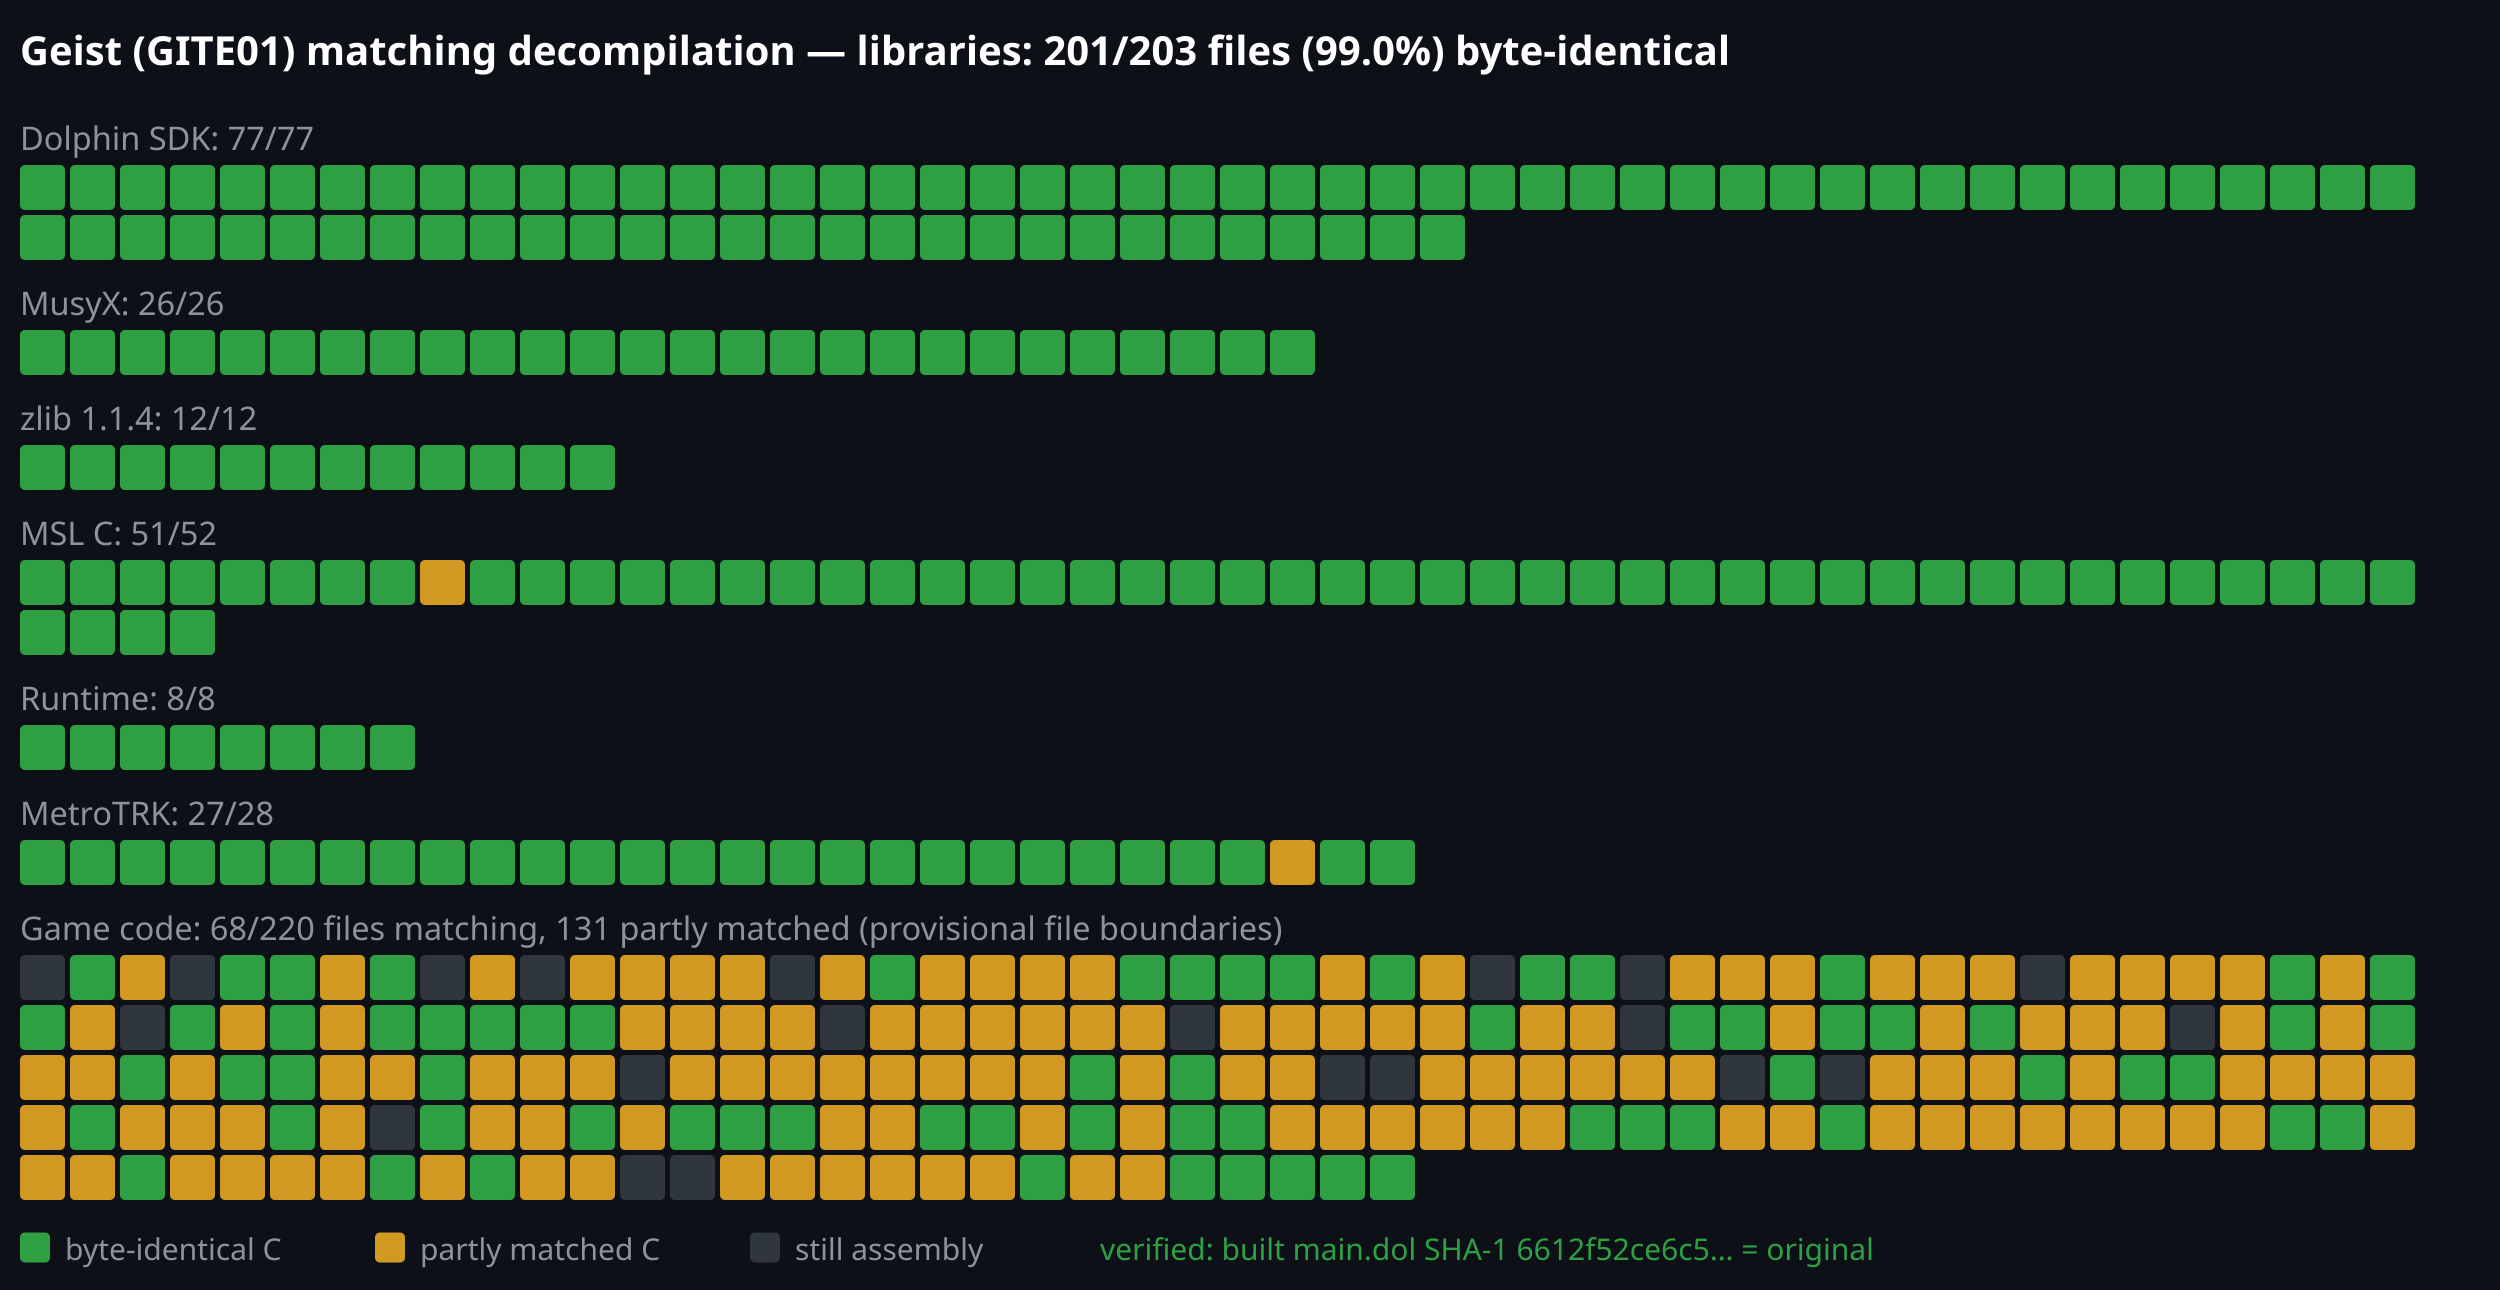
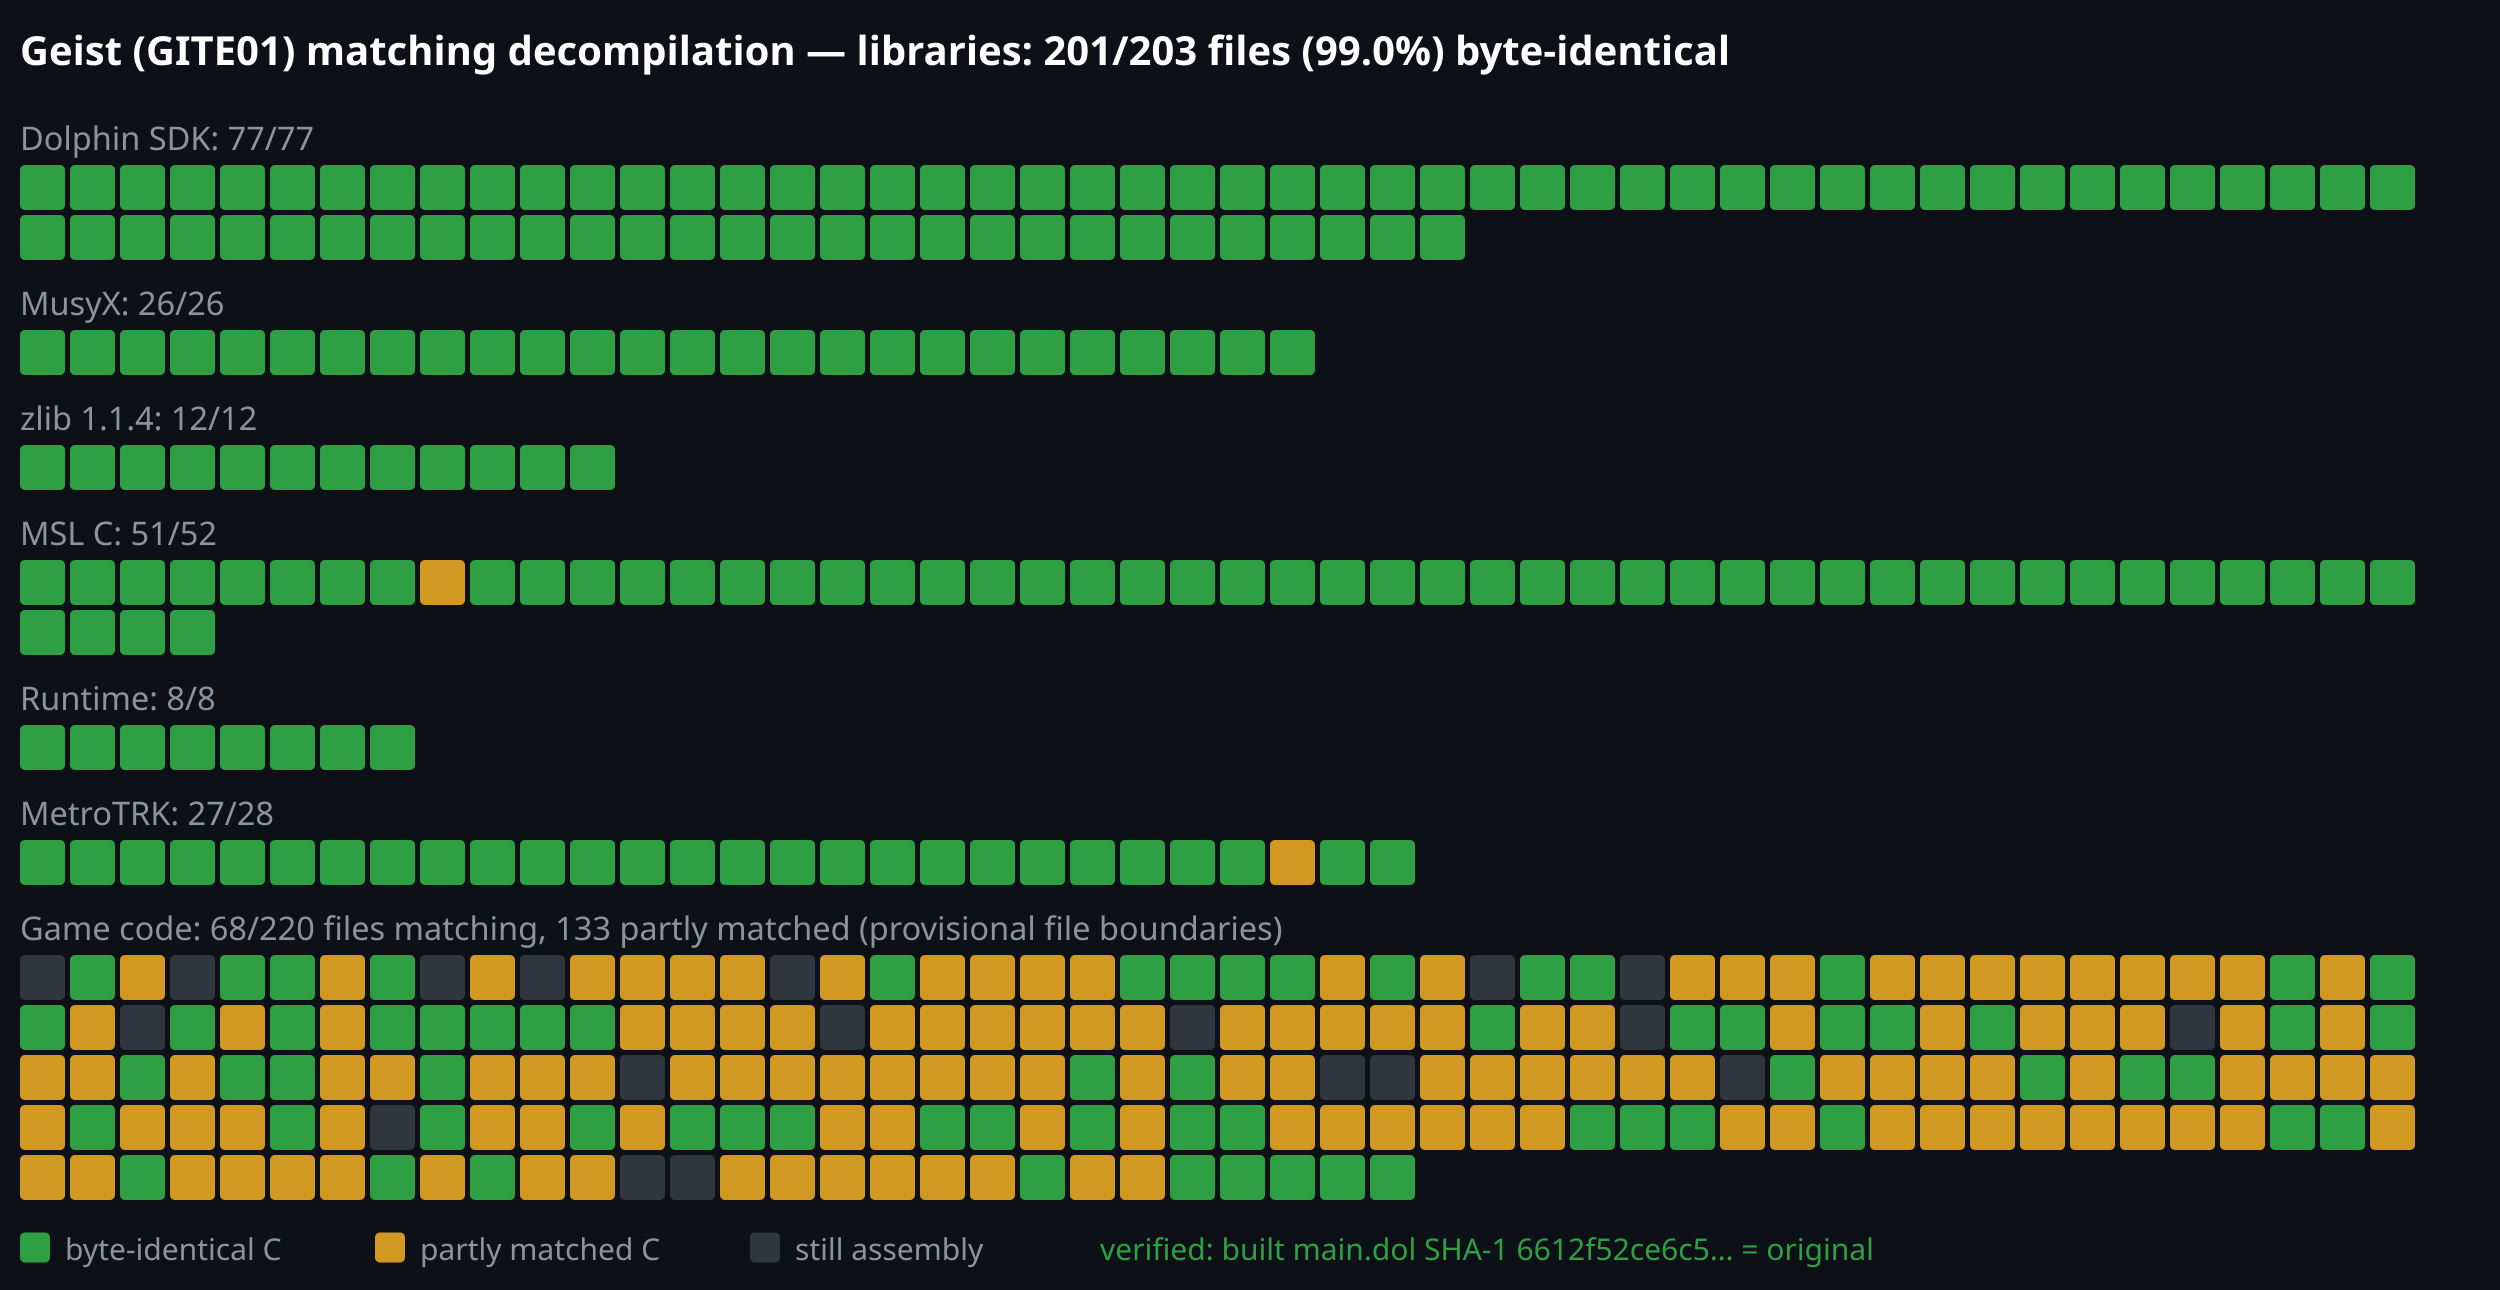
<svg xmlns="http://www.w3.org/2000/svg" viewBox="0 0 1000 516" width="1000" height="516">
  <rect width="1000" height="516" fill="#0d1117" />
  <text x="8" y="26" font-family="sans-serif" font-size="16" font-weight="bold" fill="#ffffff">Geist (GITE01) matching decompilation — libraries: 201/203 files (99.0%) byte-identical</text>
  <text x="8" y="60" font-family="sans-serif" font-size="13" font-weight="normal" fill="#8b949e">Dolphin SDK: 77/77</text>
  <rect x="8" y="66" width="18" height="18" rx="2" fill="#2ea043" />
  <rect x="28" y="66" width="18" height="18" rx="2" fill="#2ea043" />
  <rect x="48" y="66" width="18" height="18" rx="2" fill="#2ea043" />
  <rect x="68" y="66" width="18" height="18" rx="2" fill="#2ea043" />
  <rect x="88" y="66" width="18" height="18" rx="2" fill="#2ea043" />
  <rect x="108" y="66" width="18" height="18" rx="2" fill="#2ea043" />
  <rect x="128" y="66" width="18" height="18" rx="2" fill="#2ea043" />
  <rect x="148" y="66" width="18" height="18" rx="2" fill="#2ea043" />
  <rect x="168" y="66" width="18" height="18" rx="2" fill="#2ea043" />
  <rect x="188" y="66" width="18" height="18" rx="2" fill="#2ea043" />
  <rect x="208" y="66" width="18" height="18" rx="2" fill="#2ea043" />
  <rect x="228" y="66" width="18" height="18" rx="2" fill="#2ea043" />
  <rect x="248" y="66" width="18" height="18" rx="2" fill="#2ea043" />
  <rect x="268" y="66" width="18" height="18" rx="2" fill="#2ea043" />
  <rect x="288" y="66" width="18" height="18" rx="2" fill="#2ea043" />
  <rect x="308" y="66" width="18" height="18" rx="2" fill="#2ea043" />
  <rect x="328" y="66" width="18" height="18" rx="2" fill="#2ea043" />
  <rect x="348" y="66" width="18" height="18" rx="2" fill="#2ea043" />
  <rect x="368" y="66" width="18" height="18" rx="2" fill="#2ea043" />
  <rect x="388" y="66" width="18" height="18" rx="2" fill="#2ea043" />
  <rect x="408" y="66" width="18" height="18" rx="2" fill="#2ea043" />
  <rect x="428" y="66" width="18" height="18" rx="2" fill="#2ea043" />
  <rect x="448" y="66" width="18" height="18" rx="2" fill="#2ea043" />
  <rect x="468" y="66" width="18" height="18" rx="2" fill="#2ea043" />
  <rect x="488" y="66" width="18" height="18" rx="2" fill="#2ea043" />
  <rect x="508" y="66" width="18" height="18" rx="2" fill="#2ea043" />
  <rect x="528" y="66" width="18" height="18" rx="2" fill="#2ea043" />
  <rect x="548" y="66" width="18" height="18" rx="2" fill="#2ea043" />
  <rect x="568" y="66" width="18" height="18" rx="2" fill="#2ea043" />
  <rect x="588" y="66" width="18" height="18" rx="2" fill="#2ea043" />
  <rect x="608" y="66" width="18" height="18" rx="2" fill="#2ea043" />
  <rect x="628" y="66" width="18" height="18" rx="2" fill="#2ea043" />
  <rect x="648" y="66" width="18" height="18" rx="2" fill="#2ea043" />
  <rect x="668" y="66" width="18" height="18" rx="2" fill="#2ea043" />
  <rect x="688" y="66" width="18" height="18" rx="2" fill="#2ea043" />
  <rect x="708" y="66" width="18" height="18" rx="2" fill="#2ea043" />
  <rect x="728" y="66" width="18" height="18" rx="2" fill="#2ea043" />
  <rect x="748" y="66" width="18" height="18" rx="2" fill="#2ea043" />
  <rect x="768" y="66" width="18" height="18" rx="2" fill="#2ea043" />
  <rect x="788" y="66" width="18" height="18" rx="2" fill="#2ea043" />
  <rect x="808" y="66" width="18" height="18" rx="2" fill="#2ea043" />
  <rect x="828" y="66" width="18" height="18" rx="2" fill="#2ea043" />
  <rect x="848" y="66" width="18" height="18" rx="2" fill="#2ea043" />
  <rect x="868" y="66" width="18" height="18" rx="2" fill="#2ea043" />
  <rect x="888" y="66" width="18" height="18" rx="2" fill="#2ea043" />
  <rect x="908" y="66" width="18" height="18" rx="2" fill="#2ea043" />
  <rect x="928" y="66" width="18" height="18" rx="2" fill="#2ea043" />
  <rect x="948" y="66" width="18" height="18" rx="2" fill="#2ea043" />
  <rect x="8" y="86" width="18" height="18" rx="2" fill="#2ea043" />
  <rect x="28" y="86" width="18" height="18" rx="2" fill="#2ea043" />
  <rect x="48" y="86" width="18" height="18" rx="2" fill="#2ea043" />
  <rect x="68" y="86" width="18" height="18" rx="2" fill="#2ea043" />
  <rect x="88" y="86" width="18" height="18" rx="2" fill="#2ea043" />
  <rect x="108" y="86" width="18" height="18" rx="2" fill="#2ea043" />
  <rect x="128" y="86" width="18" height="18" rx="2" fill="#2ea043" />
  <rect x="148" y="86" width="18" height="18" rx="2" fill="#2ea043" />
  <rect x="168" y="86" width="18" height="18" rx="2" fill="#2ea043" />
  <rect x="188" y="86" width="18" height="18" rx="2" fill="#2ea043" />
  <rect x="208" y="86" width="18" height="18" rx="2" fill="#2ea043" />
  <rect x="228" y="86" width="18" height="18" rx="2" fill="#2ea043" />
  <rect x="248" y="86" width="18" height="18" rx="2" fill="#2ea043" />
  <rect x="268" y="86" width="18" height="18" rx="2" fill="#2ea043" />
  <rect x="288" y="86" width="18" height="18" rx="2" fill="#2ea043" />
  <rect x="308" y="86" width="18" height="18" rx="2" fill="#2ea043" />
  <rect x="328" y="86" width="18" height="18" rx="2" fill="#2ea043" />
  <rect x="348" y="86" width="18" height="18" rx="2" fill="#2ea043" />
  <rect x="368" y="86" width="18" height="18" rx="2" fill="#2ea043" />
  <rect x="388" y="86" width="18" height="18" rx="2" fill="#2ea043" />
  <rect x="408" y="86" width="18" height="18" rx="2" fill="#2ea043" />
  <rect x="428" y="86" width="18" height="18" rx="2" fill="#2ea043" />
  <rect x="448" y="86" width="18" height="18" rx="2" fill="#2ea043" />
  <rect x="468" y="86" width="18" height="18" rx="2" fill="#2ea043" />
  <rect x="488" y="86" width="18" height="18" rx="2" fill="#2ea043" />
  <rect x="508" y="86" width="18" height="18" rx="2" fill="#2ea043" />
  <rect x="528" y="86" width="18" height="18" rx="2" fill="#2ea043" />
  <rect x="548" y="86" width="18" height="18" rx="2" fill="#2ea043" />
  <rect x="568" y="86" width="18" height="18" rx="2" fill="#2ea043" />
  <text x="8" y="126" font-family="sans-serif" font-size="13" font-weight="normal" fill="#8b949e">MusyX: 26/26</text>
  <rect x="8" y="132" width="18" height="18" rx="2" fill="#2ea043" />
  <rect x="28" y="132" width="18" height="18" rx="2" fill="#2ea043" />
  <rect x="48" y="132" width="18" height="18" rx="2" fill="#2ea043" />
  <rect x="68" y="132" width="18" height="18" rx="2" fill="#2ea043" />
  <rect x="88" y="132" width="18" height="18" rx="2" fill="#2ea043" />
  <rect x="108" y="132" width="18" height="18" rx="2" fill="#2ea043" />
  <rect x="128" y="132" width="18" height="18" rx="2" fill="#2ea043" />
  <rect x="148" y="132" width="18" height="18" rx="2" fill="#2ea043" />
  <rect x="168" y="132" width="18" height="18" rx="2" fill="#2ea043" />
  <rect x="188" y="132" width="18" height="18" rx="2" fill="#2ea043" />
  <rect x="208" y="132" width="18" height="18" rx="2" fill="#2ea043" />
  <rect x="228" y="132" width="18" height="18" rx="2" fill="#2ea043" />
  <rect x="248" y="132" width="18" height="18" rx="2" fill="#2ea043" />
  <rect x="268" y="132" width="18" height="18" rx="2" fill="#2ea043" />
  <rect x="288" y="132" width="18" height="18" rx="2" fill="#2ea043" />
  <rect x="308" y="132" width="18" height="18" rx="2" fill="#2ea043" />
  <rect x="328" y="132" width="18" height="18" rx="2" fill="#2ea043" />
  <rect x="348" y="132" width="18" height="18" rx="2" fill="#2ea043" />
  <rect x="368" y="132" width="18" height="18" rx="2" fill="#2ea043" />
  <rect x="388" y="132" width="18" height="18" rx="2" fill="#2ea043" />
  <rect x="408" y="132" width="18" height="18" rx="2" fill="#2ea043" />
  <rect x="428" y="132" width="18" height="18" rx="2" fill="#2ea043" />
  <rect x="448" y="132" width="18" height="18" rx="2" fill="#2ea043" />
  <rect x="468" y="132" width="18" height="18" rx="2" fill="#2ea043" />
  <rect x="488" y="132" width="18" height="18" rx="2" fill="#2ea043" />
  <rect x="508" y="132" width="18" height="18" rx="2" fill="#2ea043" />
  <text x="8" y="172" font-family="sans-serif" font-size="13" font-weight="normal" fill="#8b949e">zlib 1.1.4: 12/12</text>
  <rect x="8" y="178" width="18" height="18" rx="2" fill="#2ea043" />
  <rect x="28" y="178" width="18" height="18" rx="2" fill="#2ea043" />
  <rect x="48" y="178" width="18" height="18" rx="2" fill="#2ea043" />
  <rect x="68" y="178" width="18" height="18" rx="2" fill="#2ea043" />
  <rect x="88" y="178" width="18" height="18" rx="2" fill="#2ea043" />
  <rect x="108" y="178" width="18" height="18" rx="2" fill="#2ea043" />
  <rect x="128" y="178" width="18" height="18" rx="2" fill="#2ea043" />
  <rect x="148" y="178" width="18" height="18" rx="2" fill="#2ea043" />
  <rect x="168" y="178" width="18" height="18" rx="2" fill="#2ea043" />
  <rect x="188" y="178" width="18" height="18" rx="2" fill="#2ea043" />
  <rect x="208" y="178" width="18" height="18" rx="2" fill="#2ea043" />
  <rect x="228" y="178" width="18" height="18" rx="2" fill="#2ea043" />
  <text x="8" y="218" font-family="sans-serif" font-size="13" font-weight="normal" fill="#8b949e">MSL C: 51/52</text>
  <rect x="8" y="224" width="18" height="18" rx="2" fill="#2ea043" />
  <rect x="28" y="224" width="18" height="18" rx="2" fill="#2ea043" />
  <rect x="48" y="224" width="18" height="18" rx="2" fill="#2ea043" />
  <rect x="68" y="224" width="18" height="18" rx="2" fill="#2ea043" />
  <rect x="88" y="224" width="18" height="18" rx="2" fill="#2ea043" />
  <rect x="108" y="224" width="18" height="18" rx="2" fill="#2ea043" />
  <rect x="128" y="224" width="18" height="18" rx="2" fill="#2ea043" />
  <rect x="148" y="224" width="18" height="18" rx="2" fill="#2ea043" />
  <rect x="168" y="224" width="18" height="18" rx="2" fill="#d29922" />
  <rect x="188" y="224" width="18" height="18" rx="2" fill="#2ea043" />
  <rect x="208" y="224" width="18" height="18" rx="2" fill="#2ea043" />
  <rect x="228" y="224" width="18" height="18" rx="2" fill="#2ea043" />
  <rect x="248" y="224" width="18" height="18" rx="2" fill="#2ea043" />
  <rect x="268" y="224" width="18" height="18" rx="2" fill="#2ea043" />
  <rect x="288" y="224" width="18" height="18" rx="2" fill="#2ea043" />
  <rect x="308" y="224" width="18" height="18" rx="2" fill="#2ea043" />
  <rect x="328" y="224" width="18" height="18" rx="2" fill="#2ea043" />
  <rect x="348" y="224" width="18" height="18" rx="2" fill="#2ea043" />
  <rect x="368" y="224" width="18" height="18" rx="2" fill="#2ea043" />
  <rect x="388" y="224" width="18" height="18" rx="2" fill="#2ea043" />
  <rect x="408" y="224" width="18" height="18" rx="2" fill="#2ea043" />
  <rect x="428" y="224" width="18" height="18" rx="2" fill="#2ea043" />
  <rect x="448" y="224" width="18" height="18" rx="2" fill="#2ea043" />
  <rect x="468" y="224" width="18" height="18" rx="2" fill="#2ea043" />
  <rect x="488" y="224" width="18" height="18" rx="2" fill="#2ea043" />
  <rect x="508" y="224" width="18" height="18" rx="2" fill="#2ea043" />
  <rect x="528" y="224" width="18" height="18" rx="2" fill="#2ea043" />
  <rect x="548" y="224" width="18" height="18" rx="2" fill="#2ea043" />
  <rect x="568" y="224" width="18" height="18" rx="2" fill="#2ea043" />
  <rect x="588" y="224" width="18" height="18" rx="2" fill="#2ea043" />
  <rect x="608" y="224" width="18" height="18" rx="2" fill="#2ea043" />
  <rect x="628" y="224" width="18" height="18" rx="2" fill="#2ea043" />
  <rect x="648" y="224" width="18" height="18" rx="2" fill="#2ea043" />
  <rect x="668" y="224" width="18" height="18" rx="2" fill="#2ea043" />
  <rect x="688" y="224" width="18" height="18" rx="2" fill="#2ea043" />
  <rect x="708" y="224" width="18" height="18" rx="2" fill="#2ea043" />
  <rect x="728" y="224" width="18" height="18" rx="2" fill="#2ea043" />
  <rect x="748" y="224" width="18" height="18" rx="2" fill="#2ea043" />
  <rect x="768" y="224" width="18" height="18" rx="2" fill="#2ea043" />
  <rect x="788" y="224" width="18" height="18" rx="2" fill="#2ea043" />
  <rect x="808" y="224" width="18" height="18" rx="2" fill="#2ea043" />
  <rect x="828" y="224" width="18" height="18" rx="2" fill="#2ea043" />
  <rect x="848" y="224" width="18" height="18" rx="2" fill="#2ea043" />
  <rect x="868" y="224" width="18" height="18" rx="2" fill="#2ea043" />
  <rect x="888" y="224" width="18" height="18" rx="2" fill="#2ea043" />
  <rect x="908" y="224" width="18" height="18" rx="2" fill="#2ea043" />
  <rect x="928" y="224" width="18" height="18" rx="2" fill="#2ea043" />
  <rect x="948" y="224" width="18" height="18" rx="2" fill="#2ea043" />
  <rect x="8" y="244" width="18" height="18" rx="2" fill="#2ea043" />
  <rect x="28" y="244" width="18" height="18" rx="2" fill="#2ea043" />
  <rect x="48" y="244" width="18" height="18" rx="2" fill="#2ea043" />
  <rect x="68" y="244" width="18" height="18" rx="2" fill="#2ea043" />
  <text x="8" y="284" font-family="sans-serif" font-size="13" font-weight="normal" fill="#8b949e">Runtime: 8/8</text>
  <rect x="8" y="290" width="18" height="18" rx="2" fill="#2ea043" />
  <rect x="28" y="290" width="18" height="18" rx="2" fill="#2ea043" />
  <rect x="48" y="290" width="18" height="18" rx="2" fill="#2ea043" />
  <rect x="68" y="290" width="18" height="18" rx="2" fill="#2ea043" />
  <rect x="88" y="290" width="18" height="18" rx="2" fill="#2ea043" />
  <rect x="108" y="290" width="18" height="18" rx="2" fill="#2ea043" />
  <rect x="128" y="290" width="18" height="18" rx="2" fill="#2ea043" />
  <rect x="148" y="290" width="18" height="18" rx="2" fill="#2ea043" />
  <text x="8" y="330" font-family="sans-serif" font-size="13" font-weight="normal" fill="#8b949e">MetroTRK: 27/28</text>
  <rect x="8" y="336" width="18" height="18" rx="2" fill="#2ea043" />
  <rect x="28" y="336" width="18" height="18" rx="2" fill="#2ea043" />
  <rect x="48" y="336" width="18" height="18" rx="2" fill="#2ea043" />
  <rect x="68" y="336" width="18" height="18" rx="2" fill="#2ea043" />
  <rect x="88" y="336" width="18" height="18" rx="2" fill="#2ea043" />
  <rect x="108" y="336" width="18" height="18" rx="2" fill="#2ea043" />
  <rect x="128" y="336" width="18" height="18" rx="2" fill="#2ea043" />
  <rect x="148" y="336" width="18" height="18" rx="2" fill="#2ea043" />
  <rect x="168" y="336" width="18" height="18" rx="2" fill="#2ea043" />
  <rect x="188" y="336" width="18" height="18" rx="2" fill="#2ea043" />
  <rect x="208" y="336" width="18" height="18" rx="2" fill="#2ea043" />
  <rect x="228" y="336" width="18" height="18" rx="2" fill="#2ea043" />
  <rect x="248" y="336" width="18" height="18" rx="2" fill="#2ea043" />
  <rect x="268" y="336" width="18" height="18" rx="2" fill="#2ea043" />
  <rect x="288" y="336" width="18" height="18" rx="2" fill="#2ea043" />
  <rect x="308" y="336" width="18" height="18" rx="2" fill="#2ea043" />
  <rect x="328" y="336" width="18" height="18" rx="2" fill="#2ea043" />
  <rect x="348" y="336" width="18" height="18" rx="2" fill="#2ea043" />
  <rect x="368" y="336" width="18" height="18" rx="2" fill="#2ea043" />
  <rect x="388" y="336" width="18" height="18" rx="2" fill="#2ea043" />
  <rect x="408" y="336" width="18" height="18" rx="2" fill="#2ea043" />
  <rect x="428" y="336" width="18" height="18" rx="2" fill="#2ea043" />
  <rect x="448" y="336" width="18" height="18" rx="2" fill="#2ea043" />
  <rect x="468" y="336" width="18" height="18" rx="2" fill="#2ea043" />
  <rect x="488" y="336" width="18" height="18" rx="2" fill="#2ea043" />
  <rect x="508" y="336" width="18" height="18" rx="2" fill="#d29922" />
  <rect x="528" y="336" width="18" height="18" rx="2" fill="#2ea043" />
  <rect x="548" y="336" width="18" height="18" rx="2" fill="#2ea043" />
-   <text x="8" y="376" font-family="sans-serif" font-size="13" font-weight="normal" fill="#8b949e">Game code: 68/220 files matching, 131 partly matched (provisional file boundaries)</text>
+   <text x="8" y="376" font-family="sans-serif" font-size="13" font-weight="normal" fill="#8b949e">Game code: 68/220 files matching, 133 partly matched (provisional file boundaries)</text>
  <rect x="8" y="382" width="18" height="18" rx="2" fill="#30363d" />
  <rect x="28" y="382" width="18" height="18" rx="2" fill="#2ea043" />
  <rect x="48" y="382" width="18" height="18" rx="2" fill="#d29922" />
  <rect x="68" y="382" width="18" height="18" rx="2" fill="#30363d" />
  <rect x="88" y="382" width="18" height="18" rx="2" fill="#2ea043" />
  <rect x="108" y="382" width="18" height="18" rx="2" fill="#2ea043" />
  <rect x="128" y="382" width="18" height="18" rx="2" fill="#d29922" />
  <rect x="148" y="382" width="18" height="18" rx="2" fill="#2ea043" />
  <rect x="168" y="382" width="18" height="18" rx="2" fill="#30363d" />
  <rect x="188" y="382" width="18" height="18" rx="2" fill="#d29922" />
  <rect x="208" y="382" width="18" height="18" rx="2" fill="#30363d" />
  <rect x="228" y="382" width="18" height="18" rx="2" fill="#d29922" />
  <rect x="248" y="382" width="18" height="18" rx="2" fill="#d29922" />
  <rect x="268" y="382" width="18" height="18" rx="2" fill="#d29922" />
  <rect x="288" y="382" width="18" height="18" rx="2" fill="#d29922" />
  <rect x="308" y="382" width="18" height="18" rx="2" fill="#30363d" />
  <rect x="328" y="382" width="18" height="18" rx="2" fill="#d29922" />
  <rect x="348" y="382" width="18" height="18" rx="2" fill="#2ea043" />
  <rect x="368" y="382" width="18" height="18" rx="2" fill="#d29922" />
  <rect x="388" y="382" width="18" height="18" rx="2" fill="#d29922" />
  <rect x="408" y="382" width="18" height="18" rx="2" fill="#d29922" />
  <rect x="428" y="382" width="18" height="18" rx="2" fill="#d29922" />
  <rect x="448" y="382" width="18" height="18" rx="2" fill="#2ea043" />
  <rect x="468" y="382" width="18" height="18" rx="2" fill="#2ea043" />
  <rect x="488" y="382" width="18" height="18" rx="2" fill="#2ea043" />
  <rect x="508" y="382" width="18" height="18" rx="2" fill="#2ea043" />
  <rect x="528" y="382" width="18" height="18" rx="2" fill="#d29922" />
  <rect x="548" y="382" width="18" height="18" rx="2" fill="#2ea043" />
  <rect x="568" y="382" width="18" height="18" rx="2" fill="#d29922" />
  <rect x="588" y="382" width="18" height="18" rx="2" fill="#30363d" />
  <rect x="608" y="382" width="18" height="18" rx="2" fill="#2ea043" />
  <rect x="628" y="382" width="18" height="18" rx="2" fill="#2ea043" />
  <rect x="648" y="382" width="18" height="18" rx="2" fill="#30363d" />
  <rect x="668" y="382" width="18" height="18" rx="2" fill="#d29922" />
  <rect x="688" y="382" width="18" height="18" rx="2" fill="#d29922" />
  <rect x="708" y="382" width="18" height="18" rx="2" fill="#d29922" />
  <rect x="728" y="382" width="18" height="18" rx="2" fill="#2ea043" />
  <rect x="748" y="382" width="18" height="18" rx="2" fill="#d29922" />
  <rect x="768" y="382" width="18" height="18" rx="2" fill="#d29922" />
  <rect x="788" y="382" width="18" height="18" rx="2" fill="#d29922" />
-   <rect x="808" y="382" width="18" height="18" rx="2" fill="#30363d" />
+   <rect x="808" y="382" width="18" height="18" rx="2" fill="#d29922" />
  <rect x="828" y="382" width="18" height="18" rx="2" fill="#d29922" />
  <rect x="848" y="382" width="18" height="18" rx="2" fill="#d29922" />
  <rect x="868" y="382" width="18" height="18" rx="2" fill="#d29922" />
  <rect x="888" y="382" width="18" height="18" rx="2" fill="#d29922" />
  <rect x="908" y="382" width="18" height="18" rx="2" fill="#2ea043" />
  <rect x="928" y="382" width="18" height="18" rx="2" fill="#d29922" />
  <rect x="948" y="382" width="18" height="18" rx="2" fill="#2ea043" />
  <rect x="8" y="402" width="18" height="18" rx="2" fill="#2ea043" />
  <rect x="28" y="402" width="18" height="18" rx="2" fill="#d29922" />
  <rect x="48" y="402" width="18" height="18" rx="2" fill="#30363d" />
  <rect x="68" y="402" width="18" height="18" rx="2" fill="#2ea043" />
  <rect x="88" y="402" width="18" height="18" rx="2" fill="#d29922" />
  <rect x="108" y="402" width="18" height="18" rx="2" fill="#2ea043" />
  <rect x="128" y="402" width="18" height="18" rx="2" fill="#d29922" />
  <rect x="148" y="402" width="18" height="18" rx="2" fill="#2ea043" />
  <rect x="168" y="402" width="18" height="18" rx="2" fill="#2ea043" />
  <rect x="188" y="402" width="18" height="18" rx="2" fill="#2ea043" />
  <rect x="208" y="402" width="18" height="18" rx="2" fill="#2ea043" />
  <rect x="228" y="402" width="18" height="18" rx="2" fill="#2ea043" />
  <rect x="248" y="402" width="18" height="18" rx="2" fill="#d29922" />
  <rect x="268" y="402" width="18" height="18" rx="2" fill="#d29922" />
  <rect x="288" y="402" width="18" height="18" rx="2" fill="#d29922" />
  <rect x="308" y="402" width="18" height="18" rx="2" fill="#d29922" />
  <rect x="328" y="402" width="18" height="18" rx="2" fill="#30363d" />
  <rect x="348" y="402" width="18" height="18" rx="2" fill="#d29922" />
  <rect x="368" y="402" width="18" height="18" rx="2" fill="#d29922" />
  <rect x="388" y="402" width="18" height="18" rx="2" fill="#d29922" />
  <rect x="408" y="402" width="18" height="18" rx="2" fill="#d29922" />
  <rect x="428" y="402" width="18" height="18" rx="2" fill="#d29922" />
  <rect x="448" y="402" width="18" height="18" rx="2" fill="#d29922" />
  <rect x="468" y="402" width="18" height="18" rx="2" fill="#30363d" />
  <rect x="488" y="402" width="18" height="18" rx="2" fill="#d29922" />
  <rect x="508" y="402" width="18" height="18" rx="2" fill="#d29922" />
  <rect x="528" y="402" width="18" height="18" rx="2" fill="#d29922" />
  <rect x="548" y="402" width="18" height="18" rx="2" fill="#d29922" />
  <rect x="568" y="402" width="18" height="18" rx="2" fill="#d29922" />
  <rect x="588" y="402" width="18" height="18" rx="2" fill="#2ea043" />
  <rect x="608" y="402" width="18" height="18" rx="2" fill="#d29922" />
  <rect x="628" y="402" width="18" height="18" rx="2" fill="#d29922" />
  <rect x="648" y="402" width="18" height="18" rx="2" fill="#30363d" />
  <rect x="668" y="402" width="18" height="18" rx="2" fill="#2ea043" />
  <rect x="688" y="402" width="18" height="18" rx="2" fill="#2ea043" />
  <rect x="708" y="402" width="18" height="18" rx="2" fill="#d29922" />
  <rect x="728" y="402" width="18" height="18" rx="2" fill="#2ea043" />
  <rect x="748" y="402" width="18" height="18" rx="2" fill="#2ea043" />
  <rect x="768" y="402" width="18" height="18" rx="2" fill="#d29922" />
  <rect x="788" y="402" width="18" height="18" rx="2" fill="#2ea043" />
  <rect x="808" y="402" width="18" height="18" rx="2" fill="#d29922" />
  <rect x="828" y="402" width="18" height="18" rx="2" fill="#d29922" />
  <rect x="848" y="402" width="18" height="18" rx="2" fill="#d29922" />
  <rect x="868" y="402" width="18" height="18" rx="2" fill="#30363d" />
  <rect x="888" y="402" width="18" height="18" rx="2" fill="#d29922" />
  <rect x="908" y="402" width="18" height="18" rx="2" fill="#2ea043" />
  <rect x="928" y="402" width="18" height="18" rx="2" fill="#d29922" />
  <rect x="948" y="402" width="18" height="18" rx="2" fill="#2ea043" />
  <rect x="8" y="422" width="18" height="18" rx="2" fill="#d29922" />
  <rect x="28" y="422" width="18" height="18" rx="2" fill="#d29922" />
  <rect x="48" y="422" width="18" height="18" rx="2" fill="#2ea043" />
  <rect x="68" y="422" width="18" height="18" rx="2" fill="#d29922" />
  <rect x="88" y="422" width="18" height="18" rx="2" fill="#2ea043" />
  <rect x="108" y="422" width="18" height="18" rx="2" fill="#2ea043" />
  <rect x="128" y="422" width="18" height="18" rx="2" fill="#d29922" />
  <rect x="148" y="422" width="18" height="18" rx="2" fill="#d29922" />
  <rect x="168" y="422" width="18" height="18" rx="2" fill="#2ea043" />
  <rect x="188" y="422" width="18" height="18" rx="2" fill="#d29922" />
  <rect x="208" y="422" width="18" height="18" rx="2" fill="#d29922" />
  <rect x="228" y="422" width="18" height="18" rx="2" fill="#d29922" />
  <rect x="248" y="422" width="18" height="18" rx="2" fill="#30363d" />
  <rect x="268" y="422" width="18" height="18" rx="2" fill="#d29922" />
  <rect x="288" y="422" width="18" height="18" rx="2" fill="#d29922" />
  <rect x="308" y="422" width="18" height="18" rx="2" fill="#d29922" />
  <rect x="328" y="422" width="18" height="18" rx="2" fill="#d29922" />
  <rect x="348" y="422" width="18" height="18" rx="2" fill="#d29922" />
  <rect x="368" y="422" width="18" height="18" rx="2" fill="#d29922" />
  <rect x="388" y="422" width="18" height="18" rx="2" fill="#d29922" />
  <rect x="408" y="422" width="18" height="18" rx="2" fill="#d29922" />
  <rect x="428" y="422" width="18" height="18" rx="2" fill="#2ea043" />
  <rect x="448" y="422" width="18" height="18" rx="2" fill="#d29922" />
  <rect x="468" y="422" width="18" height="18" rx="2" fill="#2ea043" />
  <rect x="488" y="422" width="18" height="18" rx="2" fill="#d29922" />
  <rect x="508" y="422" width="18" height="18" rx="2" fill="#d29922" />
  <rect x="528" y="422" width="18" height="18" rx="2" fill="#30363d" />
  <rect x="548" y="422" width="18" height="18" rx="2" fill="#30363d" />
  <rect x="568" y="422" width="18" height="18" rx="2" fill="#d29922" />
  <rect x="588" y="422" width="18" height="18" rx="2" fill="#d29922" />
  <rect x="608" y="422" width="18" height="18" rx="2" fill="#d29922" />
  <rect x="628" y="422" width="18" height="18" rx="2" fill="#d29922" />
  <rect x="648" y="422" width="18" height="18" rx="2" fill="#d29922" />
  <rect x="668" y="422" width="18" height="18" rx="2" fill="#d29922" />
  <rect x="688" y="422" width="18" height="18" rx="2" fill="#30363d" />
  <rect x="708" y="422" width="18" height="18" rx="2" fill="#2ea043" />
-   <rect x="728" y="422" width="18" height="18" rx="2" fill="#30363d" />
+   <rect x="728" y="422" width="18" height="18" rx="2" fill="#d29922" />
  <rect x="748" y="422" width="18" height="18" rx="2" fill="#d29922" />
  <rect x="768" y="422" width="18" height="18" rx="2" fill="#d29922" />
  <rect x="788" y="422" width="18" height="18" rx="2" fill="#d29922" />
  <rect x="808" y="422" width="18" height="18" rx="2" fill="#2ea043" />
  <rect x="828" y="422" width="18" height="18" rx="2" fill="#d29922" />
  <rect x="848" y="422" width="18" height="18" rx="2" fill="#2ea043" />
  <rect x="868" y="422" width="18" height="18" rx="2" fill="#2ea043" />
  <rect x="888" y="422" width="18" height="18" rx="2" fill="#d29922" />
  <rect x="908" y="422" width="18" height="18" rx="2" fill="#d29922" />
  <rect x="928" y="422" width="18" height="18" rx="2" fill="#d29922" />
  <rect x="948" y="422" width="18" height="18" rx="2" fill="#d29922" />
  <rect x="8" y="442" width="18" height="18" rx="2" fill="#d29922" />
  <rect x="28" y="442" width="18" height="18" rx="2" fill="#2ea043" />
  <rect x="48" y="442" width="18" height="18" rx="2" fill="#d29922" />
  <rect x="68" y="442" width="18" height="18" rx="2" fill="#d29922" />
  <rect x="88" y="442" width="18" height="18" rx="2" fill="#d29922" />
  <rect x="108" y="442" width="18" height="18" rx="2" fill="#2ea043" />
  <rect x="128" y="442" width="18" height="18" rx="2" fill="#d29922" />
  <rect x="148" y="442" width="18" height="18" rx="2" fill="#30363d" />
  <rect x="168" y="442" width="18" height="18" rx="2" fill="#2ea043" />
  <rect x="188" y="442" width="18" height="18" rx="2" fill="#d29922" />
  <rect x="208" y="442" width="18" height="18" rx="2" fill="#d29922" />
  <rect x="228" y="442" width="18" height="18" rx="2" fill="#2ea043" />
  <rect x="248" y="442" width="18" height="18" rx="2" fill="#d29922" />
  <rect x="268" y="442" width="18" height="18" rx="2" fill="#2ea043" />
  <rect x="288" y="442" width="18" height="18" rx="2" fill="#2ea043" />
  <rect x="308" y="442" width="18" height="18" rx="2" fill="#2ea043" />
  <rect x="328" y="442" width="18" height="18" rx="2" fill="#d29922" />
  <rect x="348" y="442" width="18" height="18" rx="2" fill="#d29922" />
  <rect x="368" y="442" width="18" height="18" rx="2" fill="#2ea043" />
  <rect x="388" y="442" width="18" height="18" rx="2" fill="#2ea043" />
  <rect x="408" y="442" width="18" height="18" rx="2" fill="#d29922" />
  <rect x="428" y="442" width="18" height="18" rx="2" fill="#2ea043" />
  <rect x="448" y="442" width="18" height="18" rx="2" fill="#d29922" />
  <rect x="468" y="442" width="18" height="18" rx="2" fill="#2ea043" />
  <rect x="488" y="442" width="18" height="18" rx="2" fill="#2ea043" />
  <rect x="508" y="442" width="18" height="18" rx="2" fill="#d29922" />
  <rect x="528" y="442" width="18" height="18" rx="2" fill="#d29922" />
  <rect x="548" y="442" width="18" height="18" rx="2" fill="#d29922" />
  <rect x="568" y="442" width="18" height="18" rx="2" fill="#d29922" />
  <rect x="588" y="442" width="18" height="18" rx="2" fill="#d29922" />
  <rect x="608" y="442" width="18" height="18" rx="2" fill="#d29922" />
  <rect x="628" y="442" width="18" height="18" rx="2" fill="#2ea043" />
  <rect x="648" y="442" width="18" height="18" rx="2" fill="#2ea043" />
  <rect x="668" y="442" width="18" height="18" rx="2" fill="#2ea043" />
  <rect x="688" y="442" width="18" height="18" rx="2" fill="#d29922" />
  <rect x="708" y="442" width="18" height="18" rx="2" fill="#d29922" />
  <rect x="728" y="442" width="18" height="18" rx="2" fill="#2ea043" />
  <rect x="748" y="442" width="18" height="18" rx="2" fill="#d29922" />
  <rect x="768" y="442" width="18" height="18" rx="2" fill="#d29922" />
  <rect x="788" y="442" width="18" height="18" rx="2" fill="#d29922" />
  <rect x="808" y="442" width="18" height="18" rx="2" fill="#d29922" />
  <rect x="828" y="442" width="18" height="18" rx="2" fill="#d29922" />
  <rect x="848" y="442" width="18" height="18" rx="2" fill="#d29922" />
  <rect x="868" y="442" width="18" height="18" rx="2" fill="#d29922" />
  <rect x="888" y="442" width="18" height="18" rx="2" fill="#d29922" />
  <rect x="908" y="442" width="18" height="18" rx="2" fill="#2ea043" />
  <rect x="928" y="442" width="18" height="18" rx="2" fill="#2ea043" />
  <rect x="948" y="442" width="18" height="18" rx="2" fill="#d29922" />
  <rect x="8" y="462" width="18" height="18" rx="2" fill="#d29922" />
  <rect x="28" y="462" width="18" height="18" rx="2" fill="#d29922" />
  <rect x="48" y="462" width="18" height="18" rx="2" fill="#2ea043" />
  <rect x="68" y="462" width="18" height="18" rx="2" fill="#d29922" />
  <rect x="88" y="462" width="18" height="18" rx="2" fill="#d29922" />
  <rect x="108" y="462" width="18" height="18" rx="2" fill="#d29922" />
  <rect x="128" y="462" width="18" height="18" rx="2" fill="#d29922" />
  <rect x="148" y="462" width="18" height="18" rx="2" fill="#2ea043" />
  <rect x="168" y="462" width="18" height="18" rx="2" fill="#d29922" />
  <rect x="188" y="462" width="18" height="18" rx="2" fill="#2ea043" />
  <rect x="208" y="462" width="18" height="18" rx="2" fill="#d29922" />
  <rect x="228" y="462" width="18" height="18" rx="2" fill="#d29922" />
  <rect x="248" y="462" width="18" height="18" rx="2" fill="#30363d" />
  <rect x="268" y="462" width="18" height="18" rx="2" fill="#30363d" />
  <rect x="288" y="462" width="18" height="18" rx="2" fill="#d29922" />
  <rect x="308" y="462" width="18" height="18" rx="2" fill="#d29922" />
  <rect x="328" y="462" width="18" height="18" rx="2" fill="#d29922" />
  <rect x="348" y="462" width="18" height="18" rx="2" fill="#d29922" />
  <rect x="368" y="462" width="18" height="18" rx="2" fill="#d29922" />
  <rect x="388" y="462" width="18" height="18" rx="2" fill="#d29922" />
  <rect x="408" y="462" width="18" height="18" rx="2" fill="#2ea043" />
  <rect x="428" y="462" width="18" height="18" rx="2" fill="#d29922" />
  <rect x="448" y="462" width="18" height="18" rx="2" fill="#d29922" />
  <rect x="468" y="462" width="18" height="18" rx="2" fill="#2ea043" />
  <rect x="488" y="462" width="18" height="18" rx="2" fill="#2ea043" />
  <rect x="508" y="462" width="18" height="18" rx="2" fill="#2ea043" />
  <rect x="528" y="462" width="18" height="18" rx="2" fill="#2ea043" />
  <rect x="548" y="462" width="18" height="18" rx="2" fill="#2ea043" />
  <rect x="8" y="493" width="12" height="12" rx="2" fill="#2ea043" />
  <text x="26" y="504" font-family="sans-serif" font-size="12" font-weight="normal" fill="#8b949e">byte-identical C</text>
  <rect x="150" y="493" width="12" height="12" rx="2" fill="#d29922" />
  <text x="168" y="504" font-family="sans-serif" font-size="12" font-weight="normal" fill="#8b949e">partly matched C</text>
  <rect x="300" y="493" width="12" height="12" rx="2" fill="#30363d" />
  <text x="318" y="504" font-family="sans-serif" font-size="12" font-weight="normal" fill="#8b949e">still assembly</text>
  <text x="440" y="504" font-family="sans-serif" font-size="12" font-weight="normal" fill="#2ea043">verified: built main.dol SHA-1 6612f52ce6c5… = original</text>
</svg>
